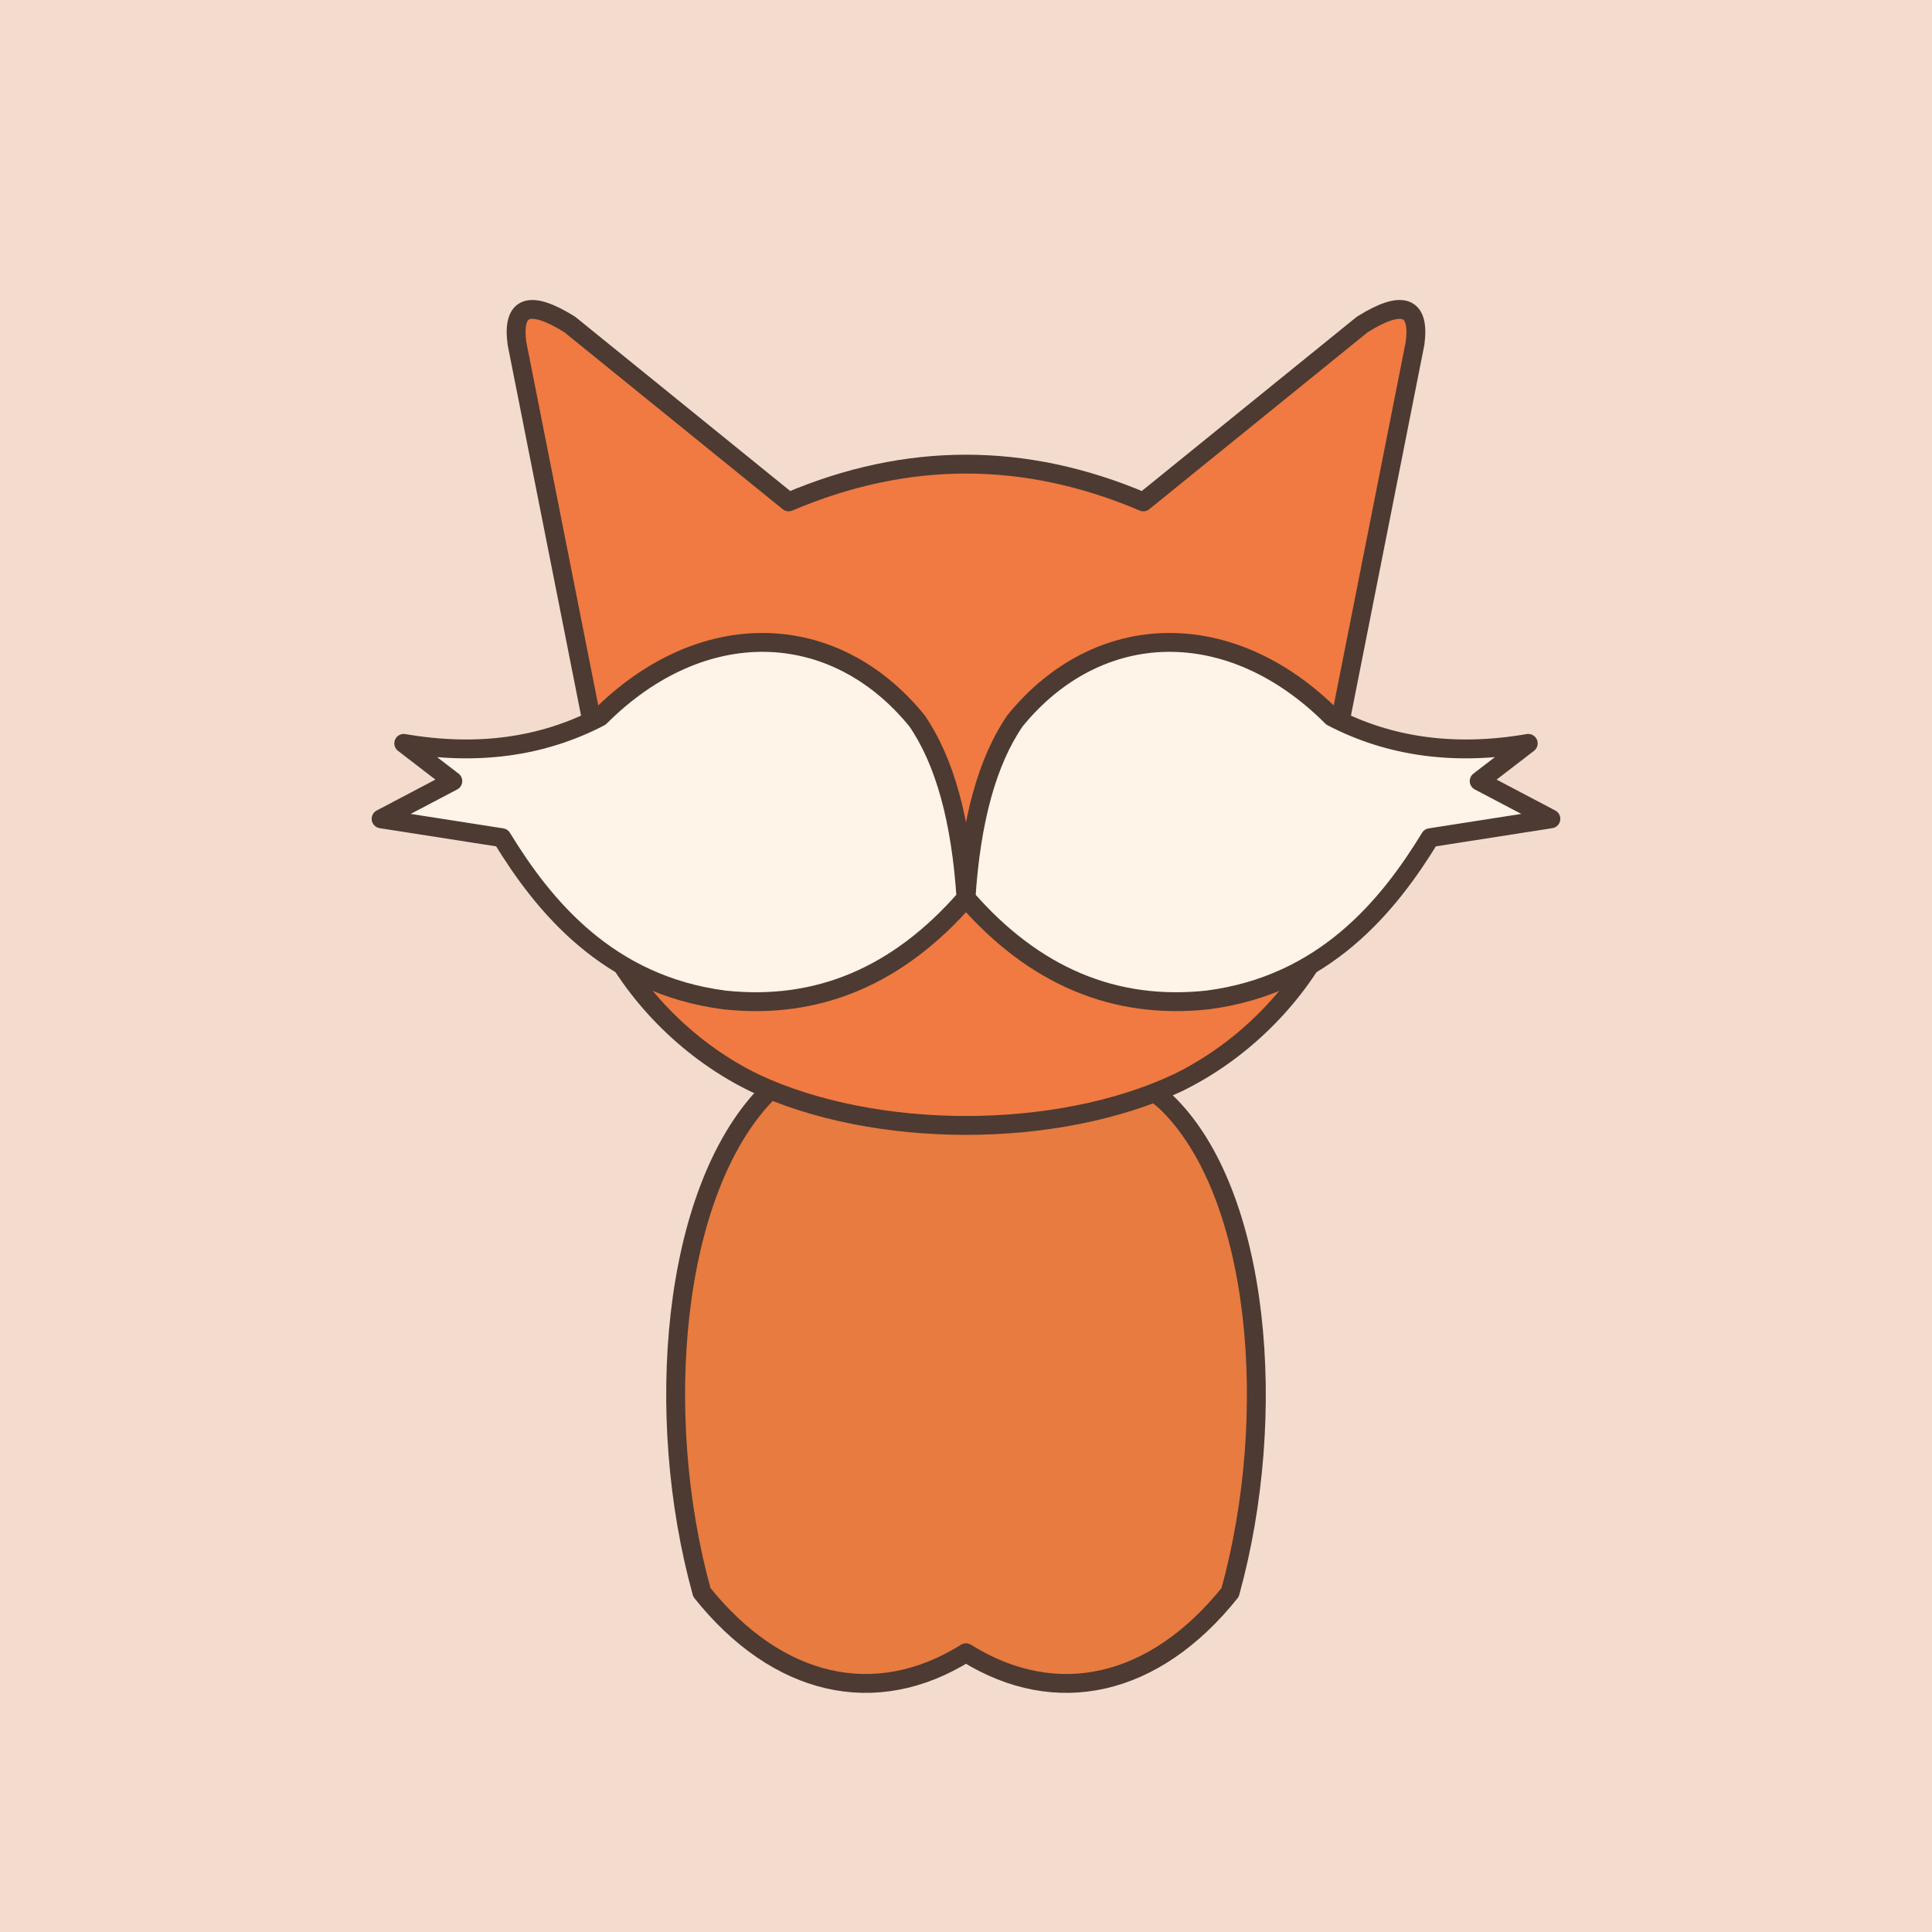
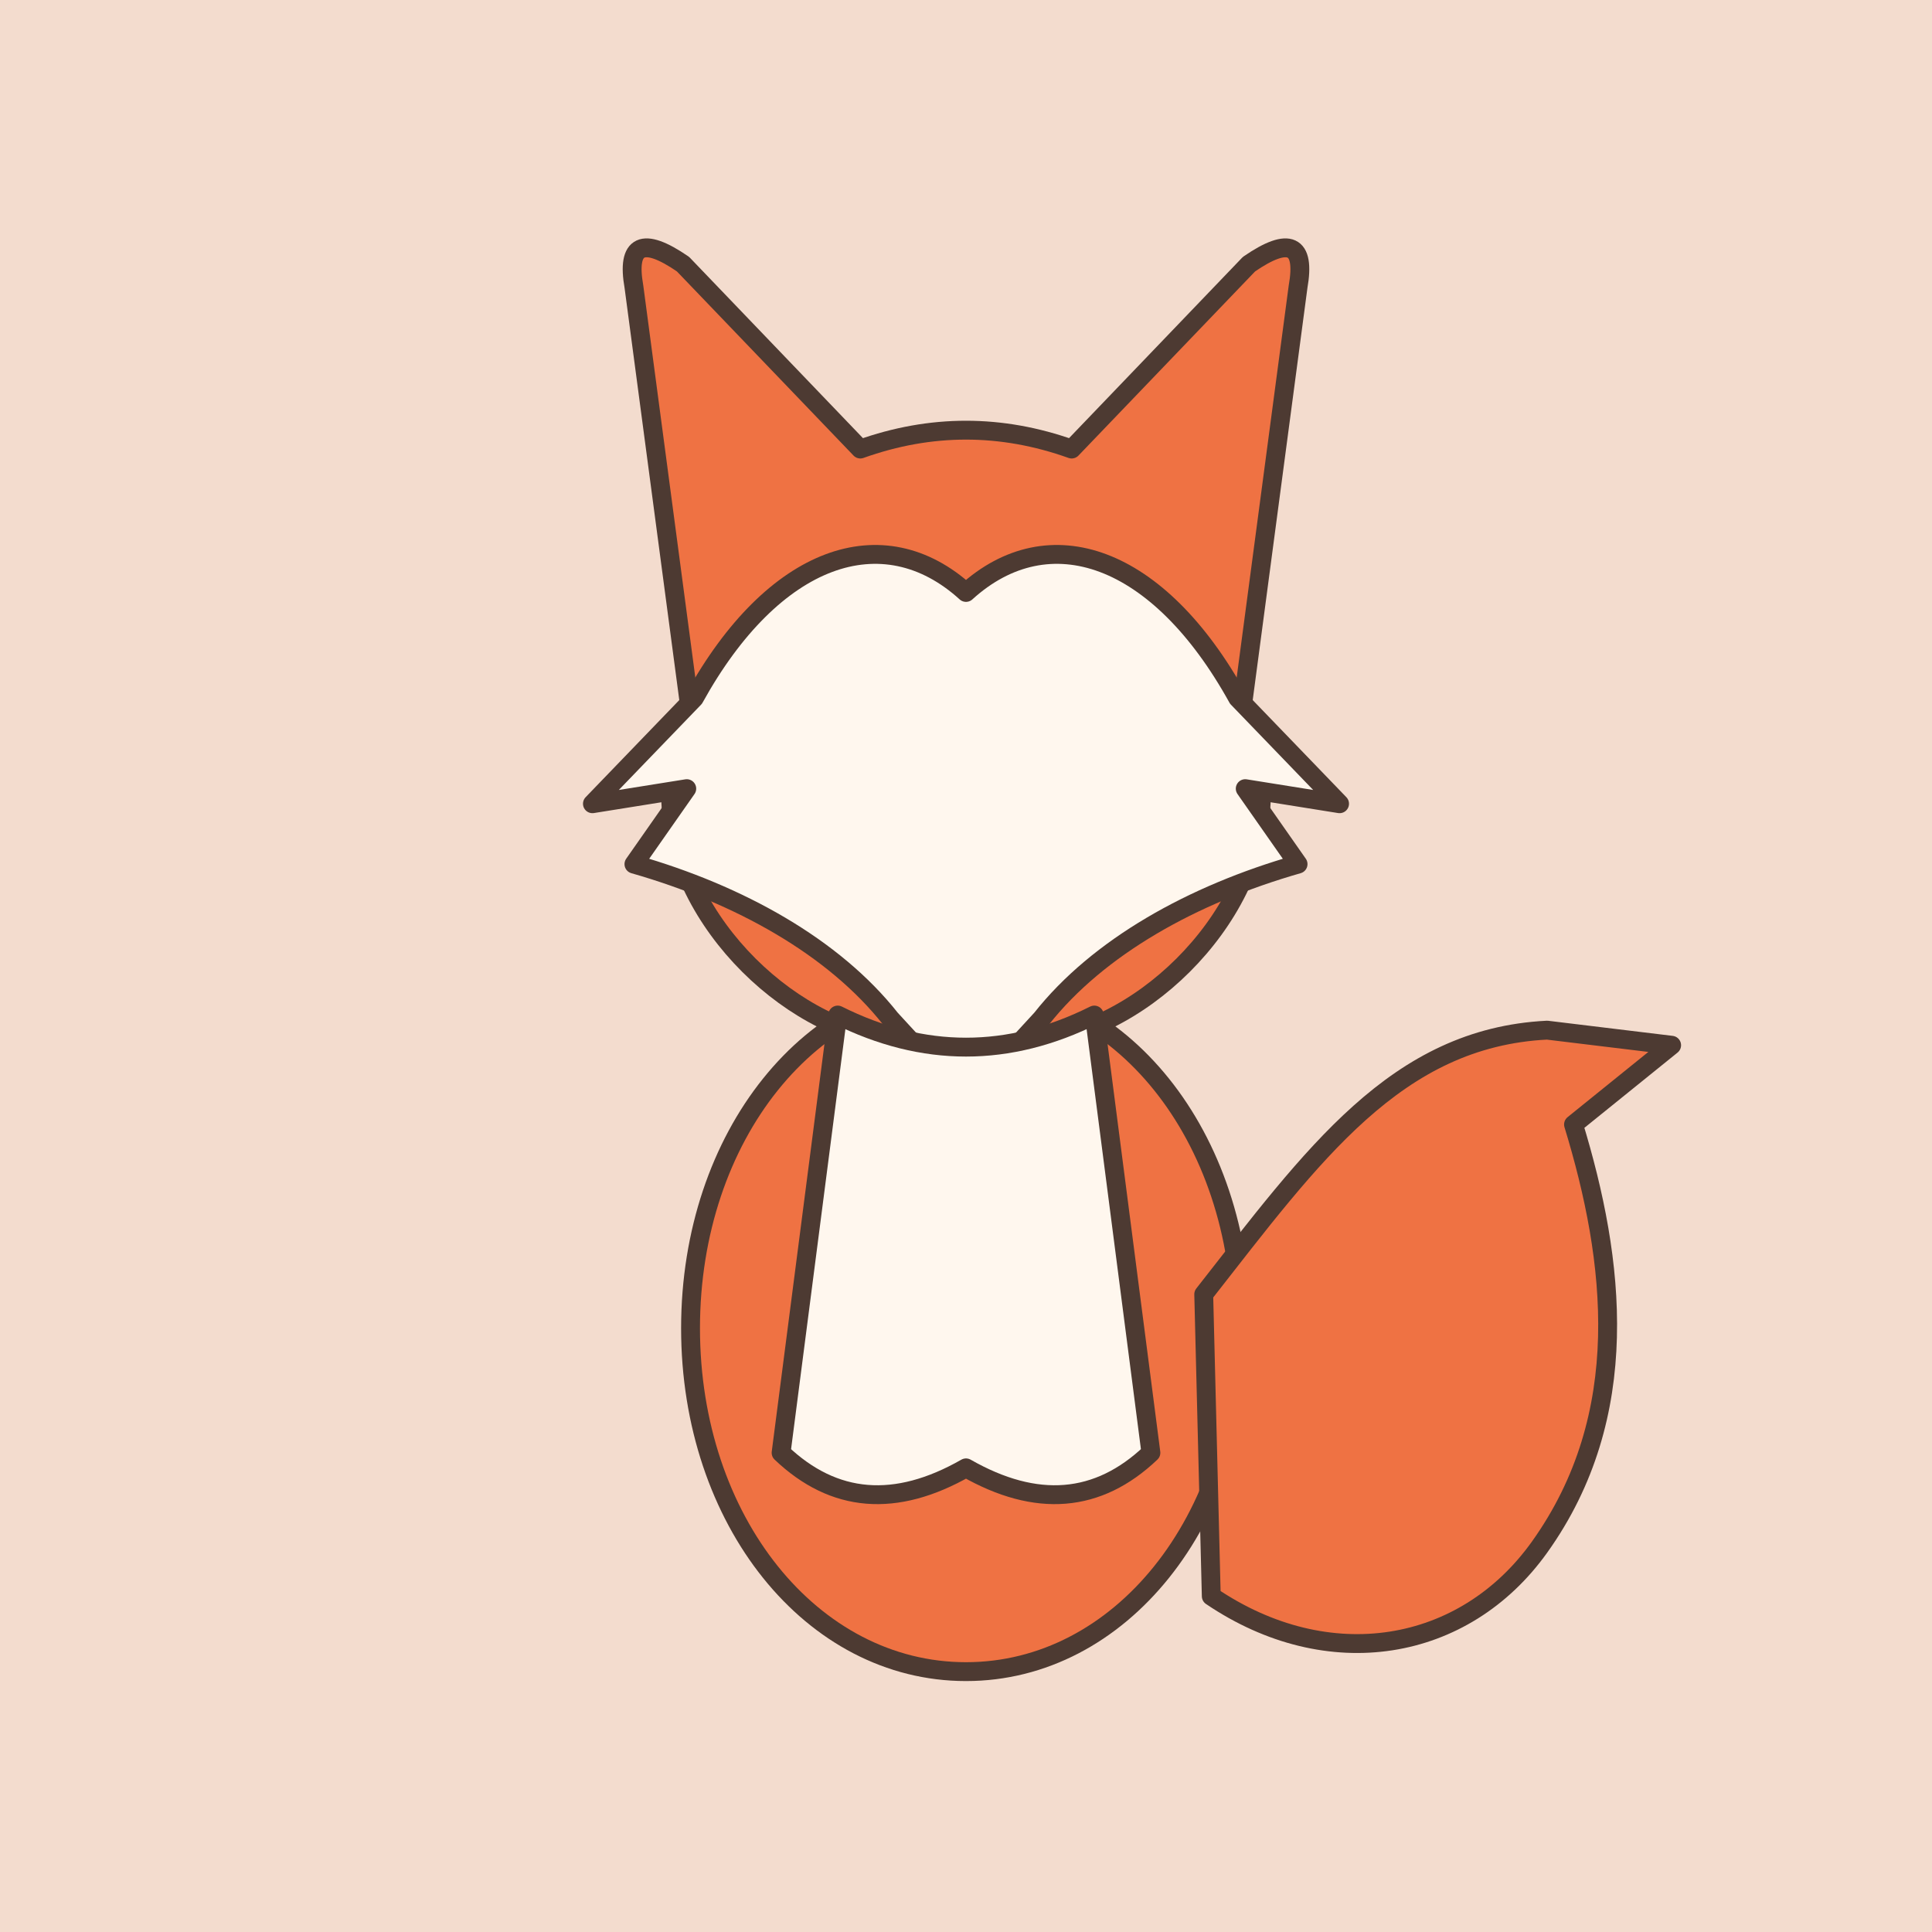
<svg xmlns="http://www.w3.org/2000/svg" width="512" height="512" viewBox="0 0 512 512">
  <rect width="512" height="512" fill="#F3DCCE" />
  <g opacity="0.98">
-     <path d="M203 290 C228 269 283 269 309 292 C334 316 339 375 326 422 C306 447 280 453 256 438 C232 453 206 447 186 422 C173 375 178 316 203 290 Z" fill="#E7793D" stroke="#49372F" stroke-width="5" stroke-linecap="round" stroke-linejoin="round" />
-     <path d="M157 192 L137 91 Q135 76 151 86 L209 133 Q256 113 303 133 L361 86 Q377 76 375 91 L355 192 C370 231 345 271 312 287 C280 302 232 302 200 287 C167 271 142 231 157 192 Z" fill="#F0783E" stroke="#49372F" stroke-width="5" stroke-linecap="round" stroke-linejoin="round" />
-     <path d="M159 190 C186 163 221 164 243 191 Q254 207 256 238 Q229 269 192 265 C161 261 144 240 133 222 L101 217 L120 207 L107 197 Q136 202 159 190 Z M353 190 C326 163 291 164 269 191 Q258 207 256 238 Q283 269 320 265 C351 261 368 240 379 222 L411 217 L392 207 L405 197 Q376 202 353 190 Z" fill="#FFF5E8" stroke="#49372F" stroke-width="5" stroke-linecap="round" stroke-linejoin="round" />
+     <path d="M183 352 C183 301.04 215.12 261 256 261 C296.88 261 329 301.04 329 352 C329 402.96 296.88 443 256 443 C215.12 443 183 402.96 183 352 Z" fill="#EF7040" stroke="#49372F" stroke-width="5" stroke-linecap="round" stroke-linejoin="round" />
+     <path d="M183 189 L168 76 Q165 59 181 70 L228 119 Q256 109 284 119 L331 70 Q347 59 344 76 L329 189 C345 220 322 256 294 270 C270 282 242 282 218 270 C190 256 167 220 183 189 Z" fill="#EF7040" stroke="#49372F" stroke-width="5" stroke-linecap="round" stroke-linejoin="round" />
+     <path d="M319 343 C348 306 370 275 410 273 L443 277 L417 298 C428 334 433 375 408 410 C388 438 352 444 321 423 Z" fill="#EF7040" stroke="#49372F" stroke-width="5" stroke-linecap="round" stroke-linejoin="round" />
+     <path d="M184 185 C205 147 234 137 256 157 C278 137 307 147 328 185 L355 213 L330 209 L344 229 C316 237 291 251 276 270 Q266 281 256 291 Q246 281 236 270 C221 251 196 237 168 229 L182 209 L157 213 Z" fill="#FFF8EF" stroke="#49372F" stroke-width="5" stroke-linecap="round" stroke-linejoin="round" />
+     <path d="M222 269 Q256 286 290 269 L305 385 Q284 405 256 389 Q228 405 207 385 Z" fill="#FFF8EF" stroke="#49372F" stroke-width="5" stroke-linecap="round" stroke-linejoin="round" />
  </g>
</svg>
